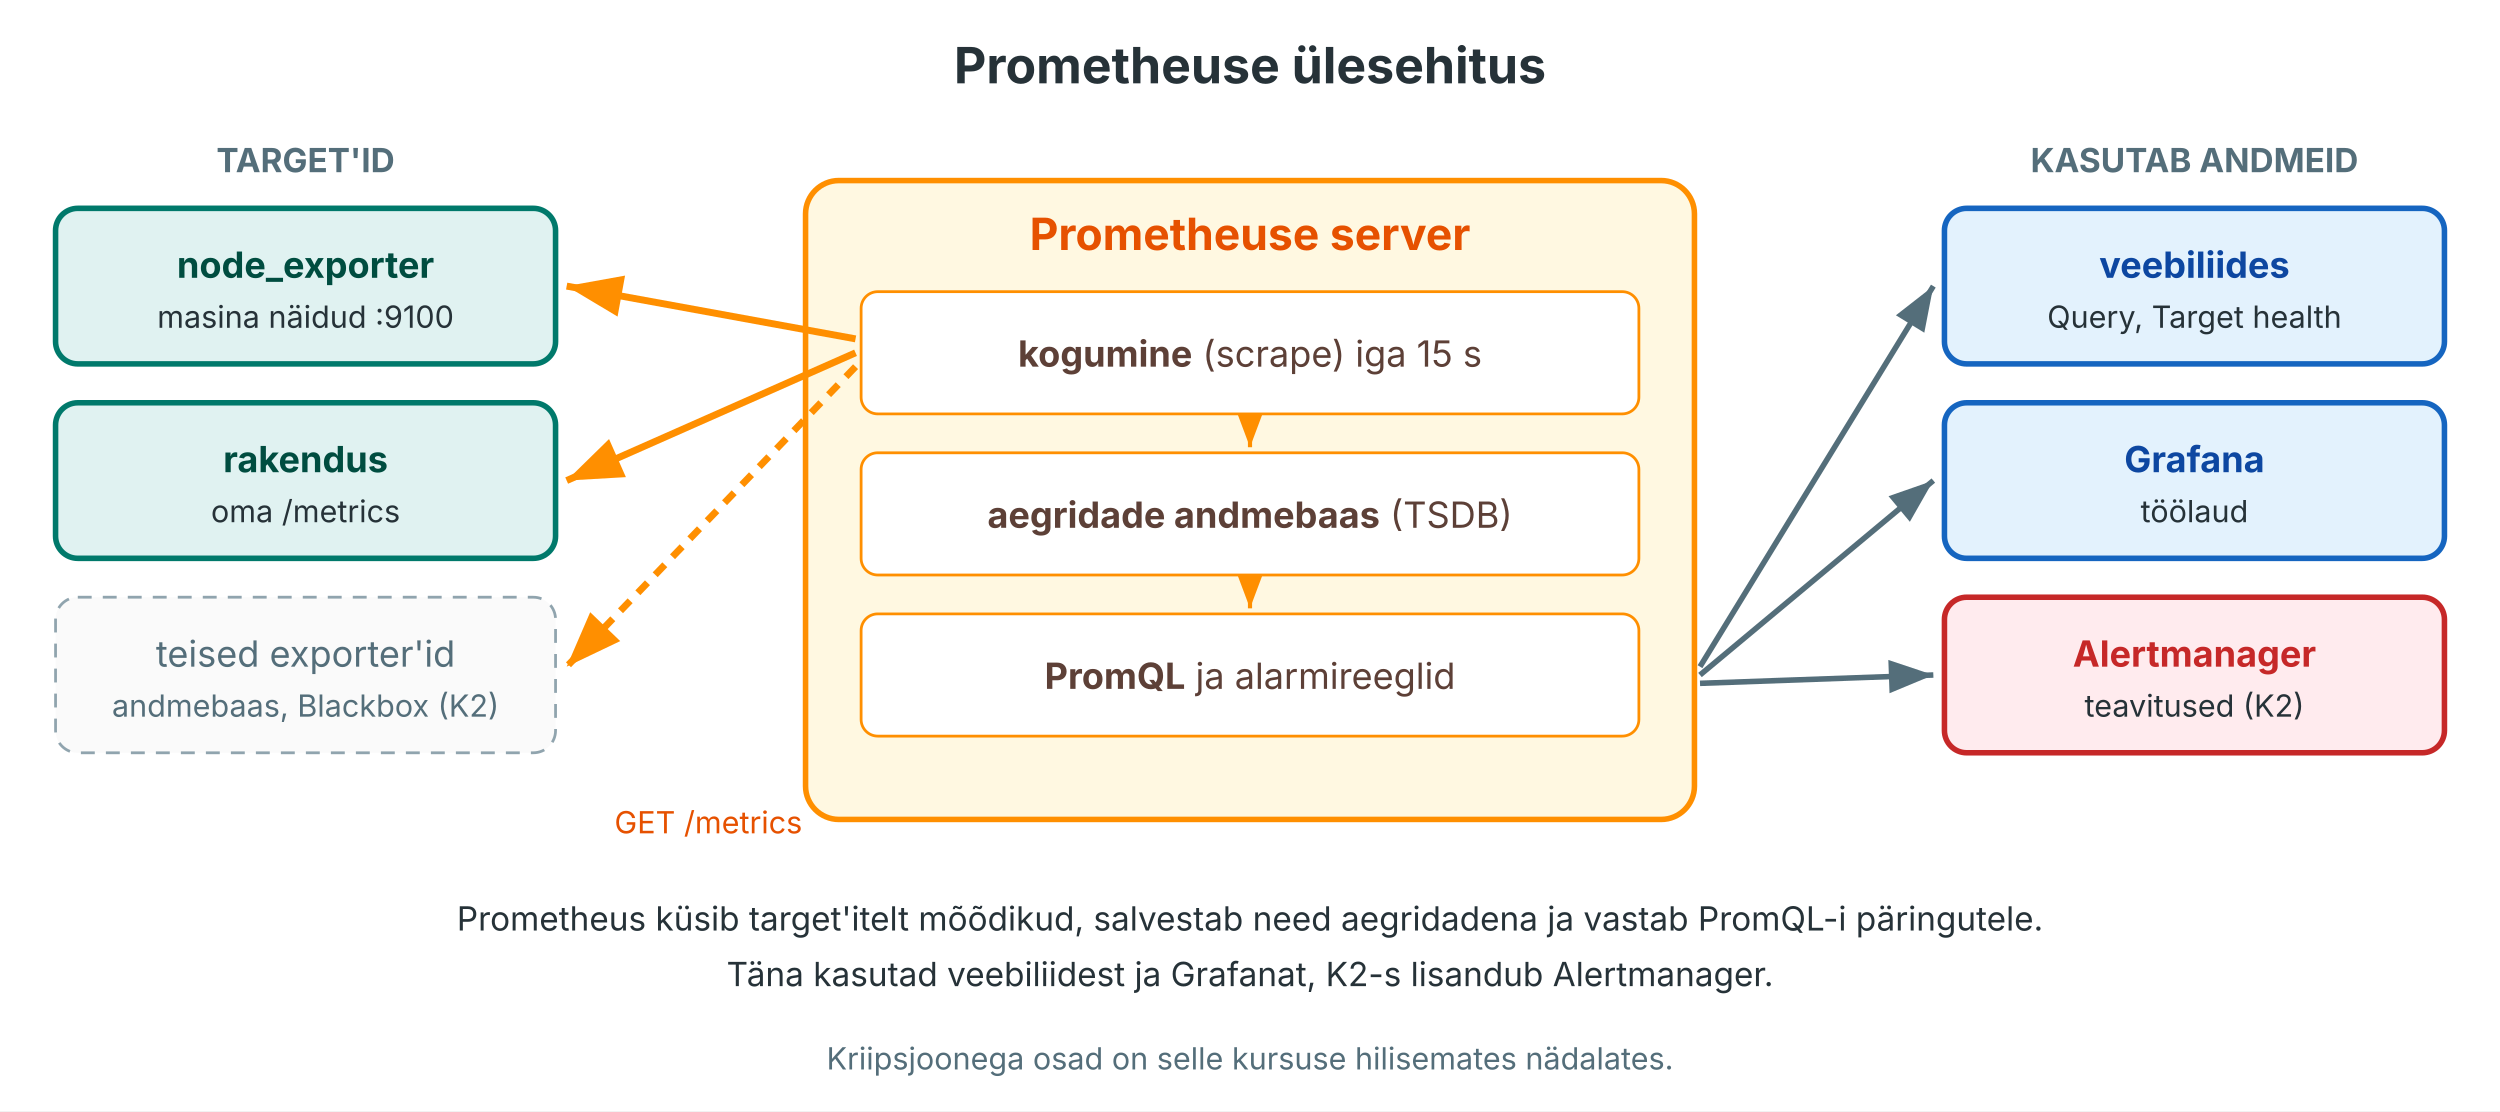
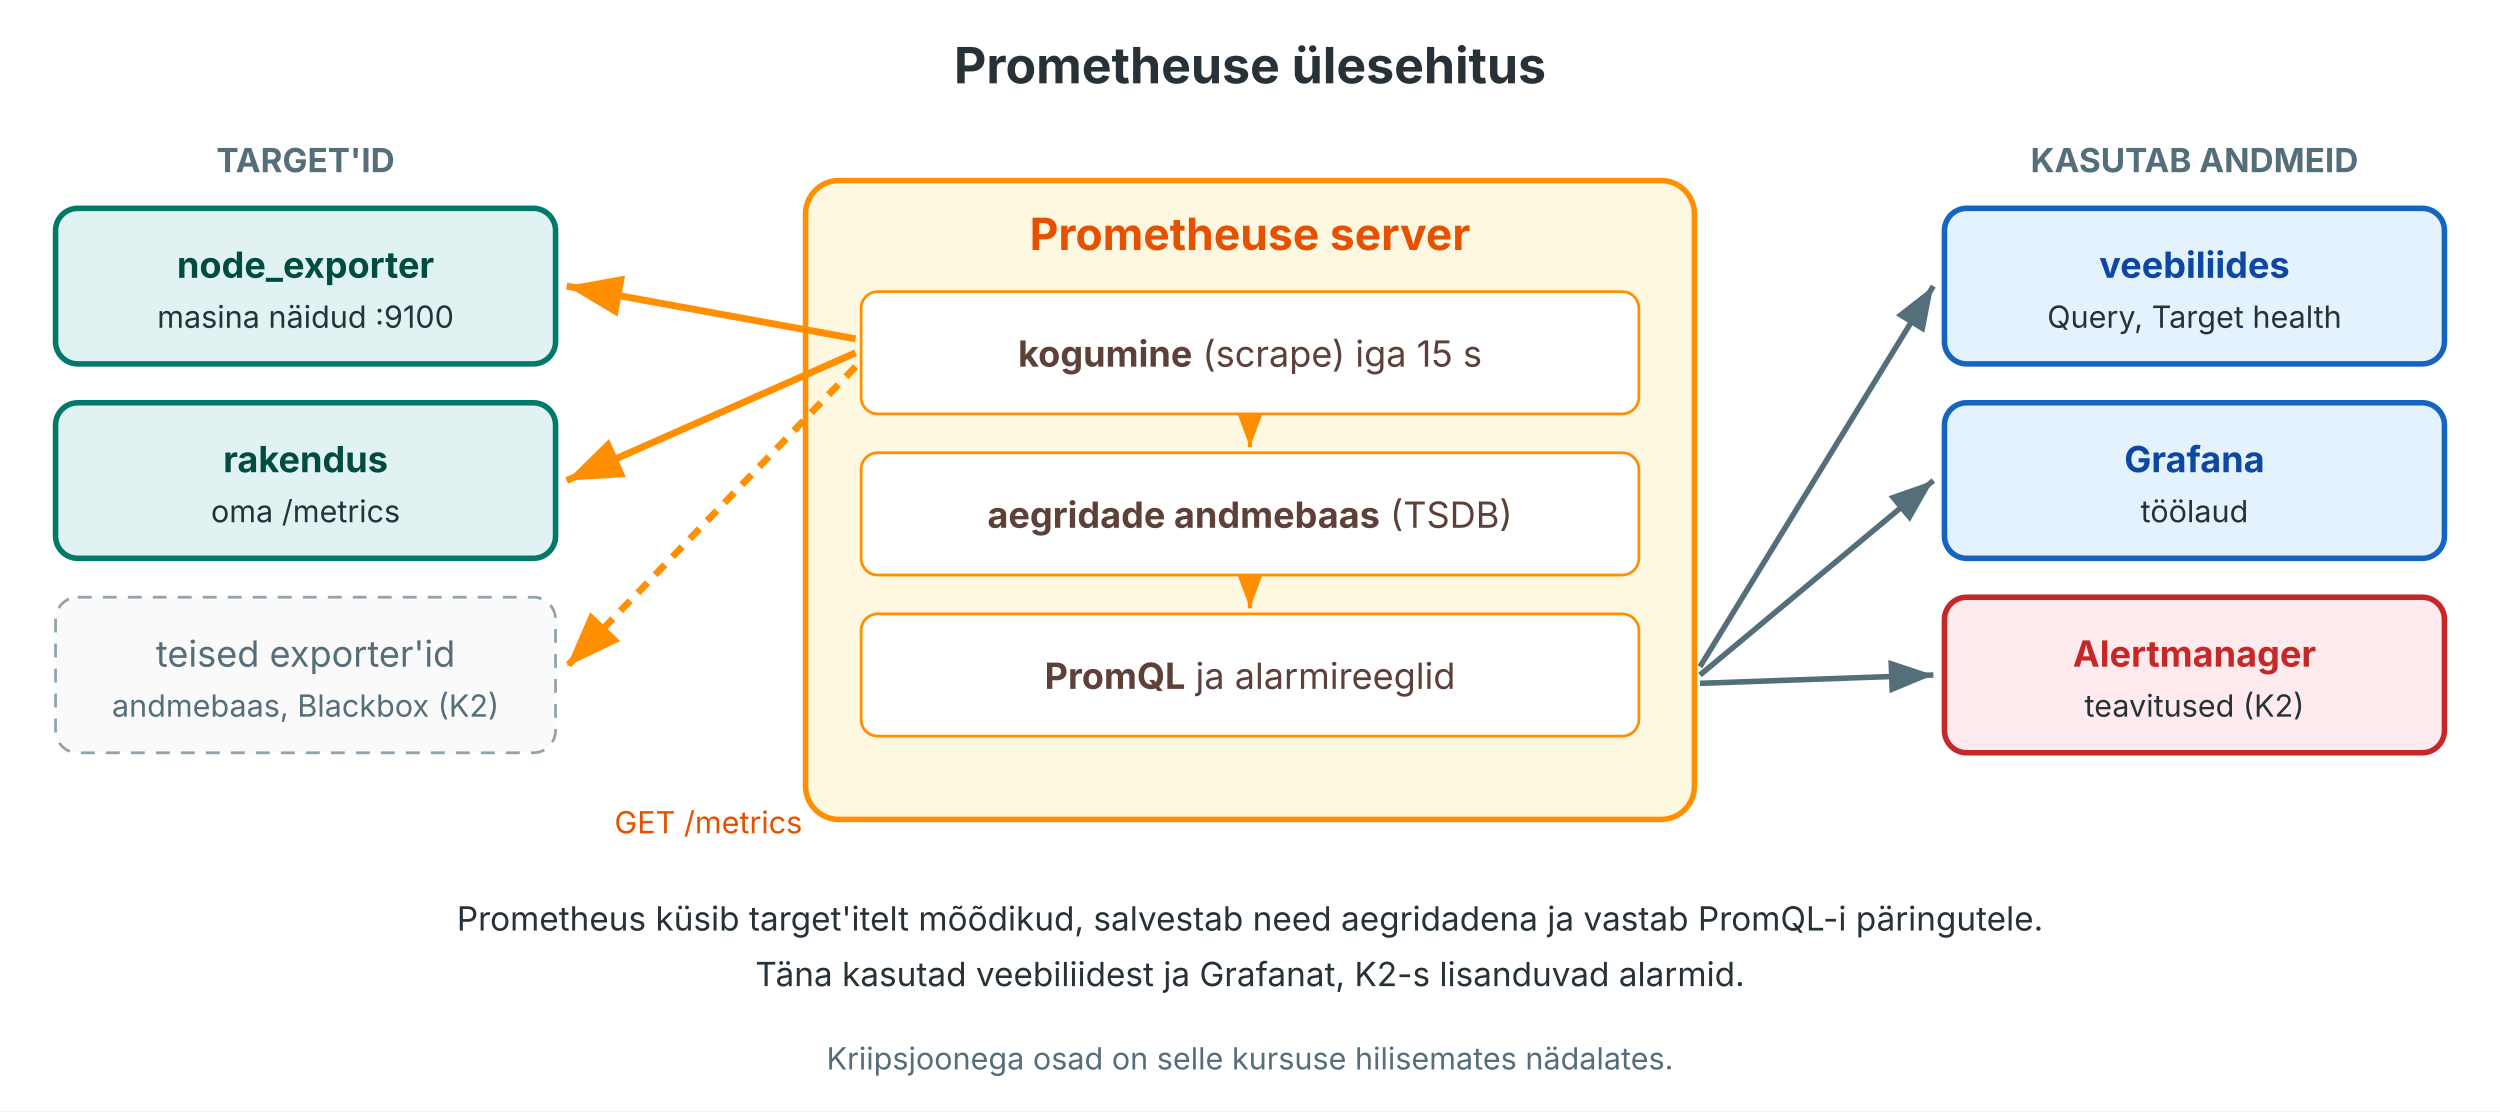
<svg xmlns="http://www.w3.org/2000/svg" viewBox="0 0 900 400" font-family="Inter, -apple-system, sans-serif">
  <defs>
    <marker id="h1" markerWidth="10" markerHeight="10" refX="8" refY="3" orient="auto">
      <path d="M0,0 L8,3 L0,6 Z" fill="#546e7a" />
    </marker>
    <marker id="h1o" markerWidth="10" markerHeight="10" refX="8" refY="3" orient="auto">
      <path d="M0,0 L8,3 L0,6 Z" fill="#ff8f00" />
    </marker>
  </defs>
  <rect width="900" height="400" fill="#ffffff" />
  <text x="450" y="30" text-anchor="middle" font-size="18" font-weight="700" fill="#263238">Prometheuse ülesehitus</text>
  <text x="110" y="62" text-anchor="middle" font-size="12" font-weight="700" fill="#546e7a">TARGET'ID</text>
  <rect x="20" y="75" width="180" height="56" rx="8" fill="#e0f2f1" stroke="#00796b" stroke-width="2" />
  <text x="110" y="100" text-anchor="middle" font-size="13" font-weight="700" fill="#004d40">node_exporter</text>
  <text x="110" y="118" text-anchor="middle" font-size="11" fill="#263238">masina näidud :9100</text>
  <rect x="20" y="145" width="180" height="56" rx="8" fill="#e0f2f1" stroke="#00796b" stroke-width="2" />
  <text x="110" y="170" text-anchor="middle" font-size="13" font-weight="700" fill="#004d40">rakendus</text>
  <text x="110" y="188" text-anchor="middle" font-size="11" fill="#263238">oma /metrics</text>
  <rect x="20" y="215" width="180" height="56" rx="8" fill="#fafafa" stroke="#90a4ae" stroke-dasharray="5 4" />
  <text x="110" y="240" text-anchor="middle" font-size="13" fill="#546e7a">teised exporter'id</text>
  <text x="110" y="258" text-anchor="middle" font-size="11" fill="#546e7a">andmebaas, Blackbox (K2)</text>
  <rect x="290" y="65" width="320" height="230" rx="12" fill="#fff8e1" stroke="#ff8f00" stroke-width="2" />
  <text x="450" y="90" text-anchor="middle" font-size="16" font-weight="700" fill="#e65100">Prometheuse server</text>
  <rect x="310" y="105" width="280" height="44" rx="6" fill="#ffffff" stroke="#ff8f00" />
  <text x="450" y="132" text-anchor="middle" font-size="13" fill="#5d4037">
    <tspan font-weight="700">kogumine</tspan> (scrape) iga 15 s</text>
  <rect x="310" y="163" width="280" height="44" rx="6" fill="#ffffff" stroke="#ff8f00" />
  <text x="450" y="190" text-anchor="middle" font-size="13" fill="#5d4037">
    <tspan font-weight="700">aegridade andmebaas</tspan> (TSDB)</text>
  <rect x="310" y="221" width="280" height="44" rx="6" fill="#ffffff" stroke="#ff8f00" />
  <text x="450" y="248" text-anchor="middle" font-size="13" fill="#5d4037">
    <tspan font-weight="700">PromQL</tspan> ja alarmireeglid</text>
  <g stroke="#ff8f00" stroke-width="1.5">
    <line x1="450" y1="149" x2="450" y2="161" marker-end="url(#h1o)" />
    <line x1="450" y1="207" x2="450" y2="219" marker-end="url(#h1o)" />
  </g>
  <g stroke="#ff8f00" stroke-width="2.5">
    <line x1="308" y1="122" x2="204" y2="103" marker-end="url(#h1o)" />
    <line x1="308" y1="127" x2="204" y2="173" marker-end="url(#h1o)" />
    <line x1="308" y1="132" x2="204" y2="240" marker-end="url(#h1o)" stroke-dasharray="5 4" />
  </g>
  <text x="255" y="300" text-anchor="middle" font-size="11" fill="#e65100">GET /metrics</text>
  <text x="790" y="62" text-anchor="middle" font-size="12" font-weight="700" fill="#546e7a">KASUTAB ANDMEID</text>
  <rect x="700" y="75" width="180" height="56" rx="8" fill="#e3f2fd" stroke="#1565c0" stroke-width="2" />
  <text x="790" y="100" text-anchor="middle" font-size="13" font-weight="700" fill="#0d47a1">veebiliides</text>
  <text x="790" y="118" text-anchor="middle" font-size="11" fill="#263238">Query, Target health</text>
  <rect x="700" y="145" width="180" height="56" rx="8" fill="#e3f2fd" stroke="#1565c0" stroke-width="2" />
  <text x="790" y="170" text-anchor="middle" font-size="13" font-weight="700" fill="#0d47a1">Grafana</text>
  <text x="790" y="188" text-anchor="middle" font-size="11" fill="#263238">töölaud</text>
  <rect x="700" y="215" width="180" height="56" rx="8" fill="#ffebee" stroke="#c62828" stroke-width="2" />
  <text x="790" y="240" text-anchor="middle" font-size="13" font-weight="700" fill="#c62828">Alertmanager</text>
  <text x="790" y="258" text-anchor="middle" font-size="11" fill="#263238">teavitused (K2)</text>
  <g stroke="#546e7a" stroke-width="2">
    <line x1="612" y1="240" x2="696" y2="103" marker-end="url(#h1)" />
    <line x1="612" y1="243" x2="696" y2="173" marker-end="url(#h1)" />
    <line x1="612" y1="246" x2="696" y2="243" marker-end="url(#h1)" />
  </g>
  <text x="450" y="335" text-anchor="middle" font-size="12" fill="#263238">Prometheus küsib target'itelt mõõdikud, salvestab need aegridadena ja vastab PromQL-i päringutele.</text>
-   <text x="450" y="355" text-anchor="middle" font-size="12" fill="#263238">Täna kasutad veebiliidest ja Grafanat, K2-s lisandub Alertmanager.</text>
+   <text x="450" y="355" text-anchor="middle" font-size="12" fill="#263238">Täna kasutad veebiliidest ja Grafanat, K2-s lisanduvad alarmid.</text>
  <text x="450" y="385" text-anchor="middle" font-size="11" fill="#546e7a">Kriipsjoonega osad on selle kursuse hilisemates nädalates.</text>
</svg>
